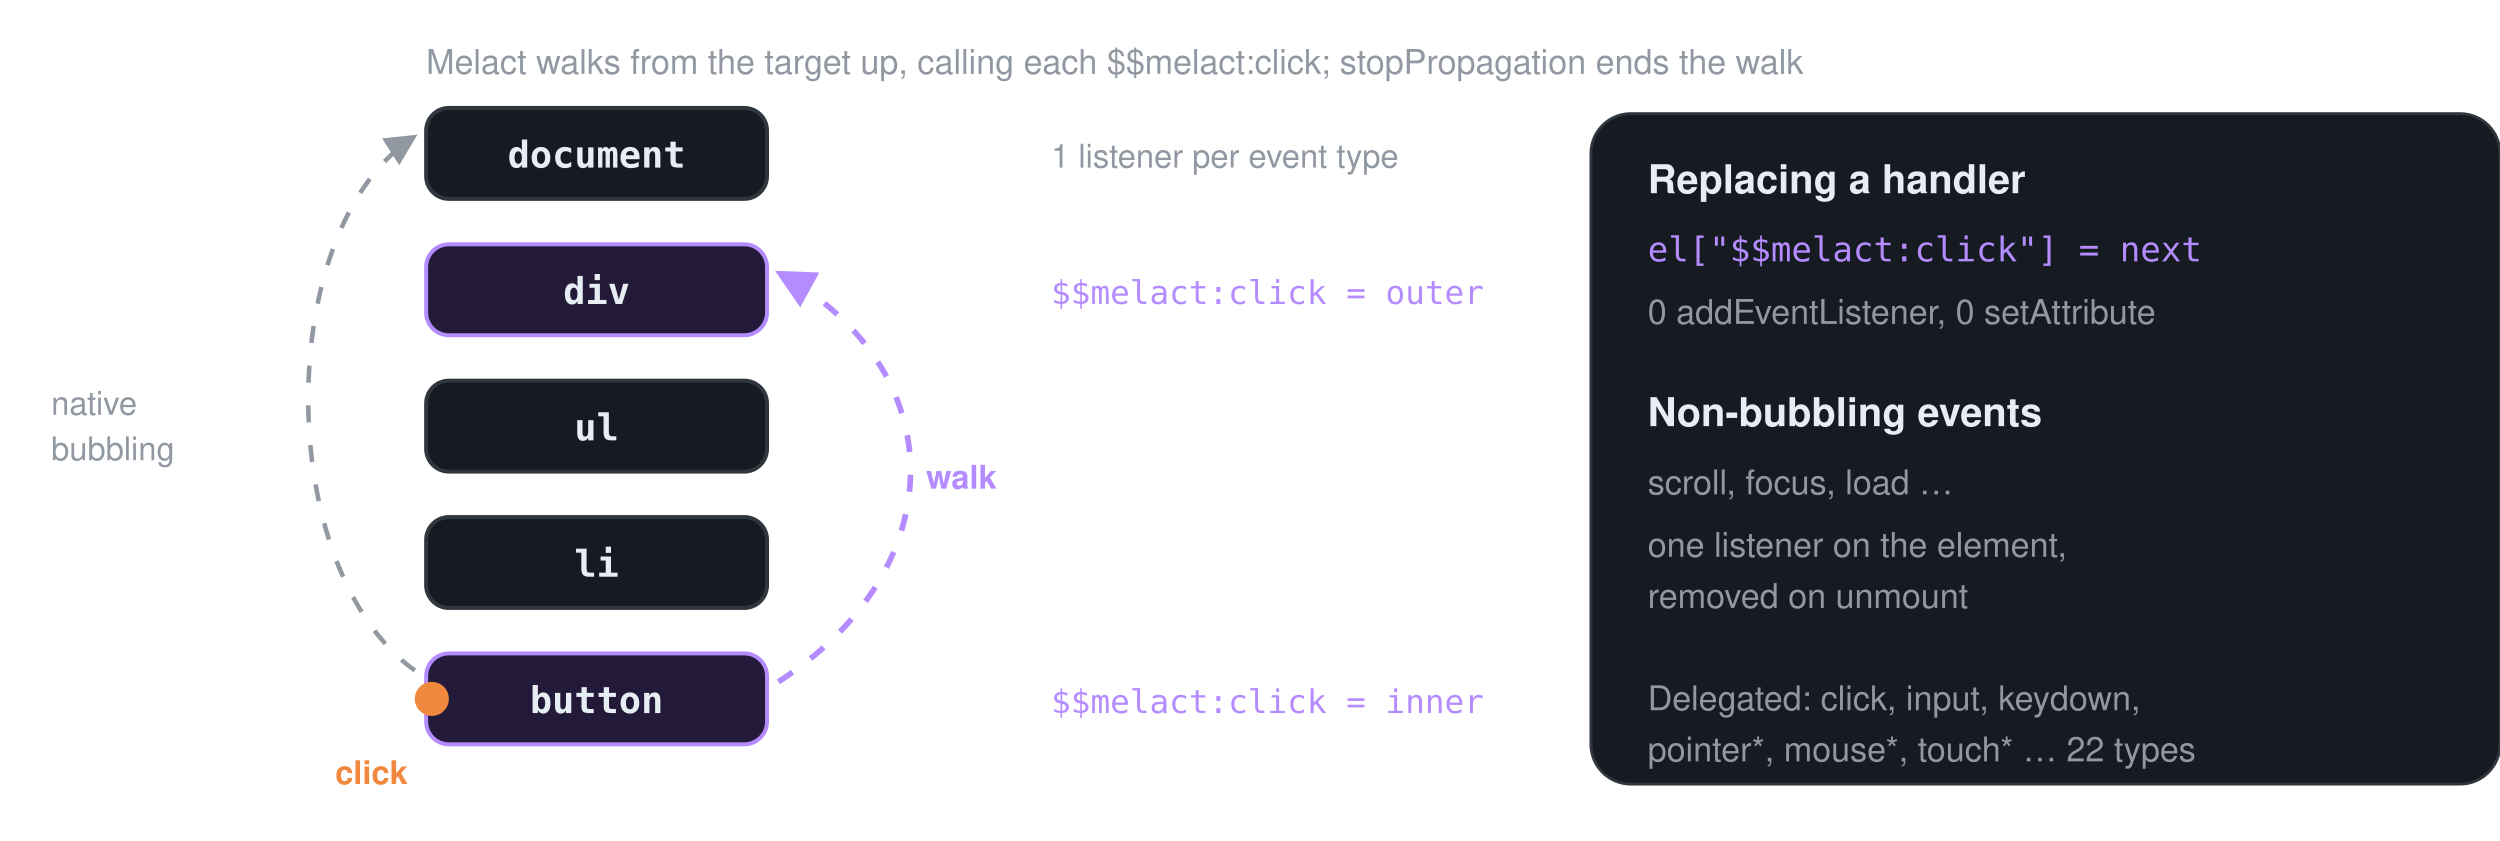
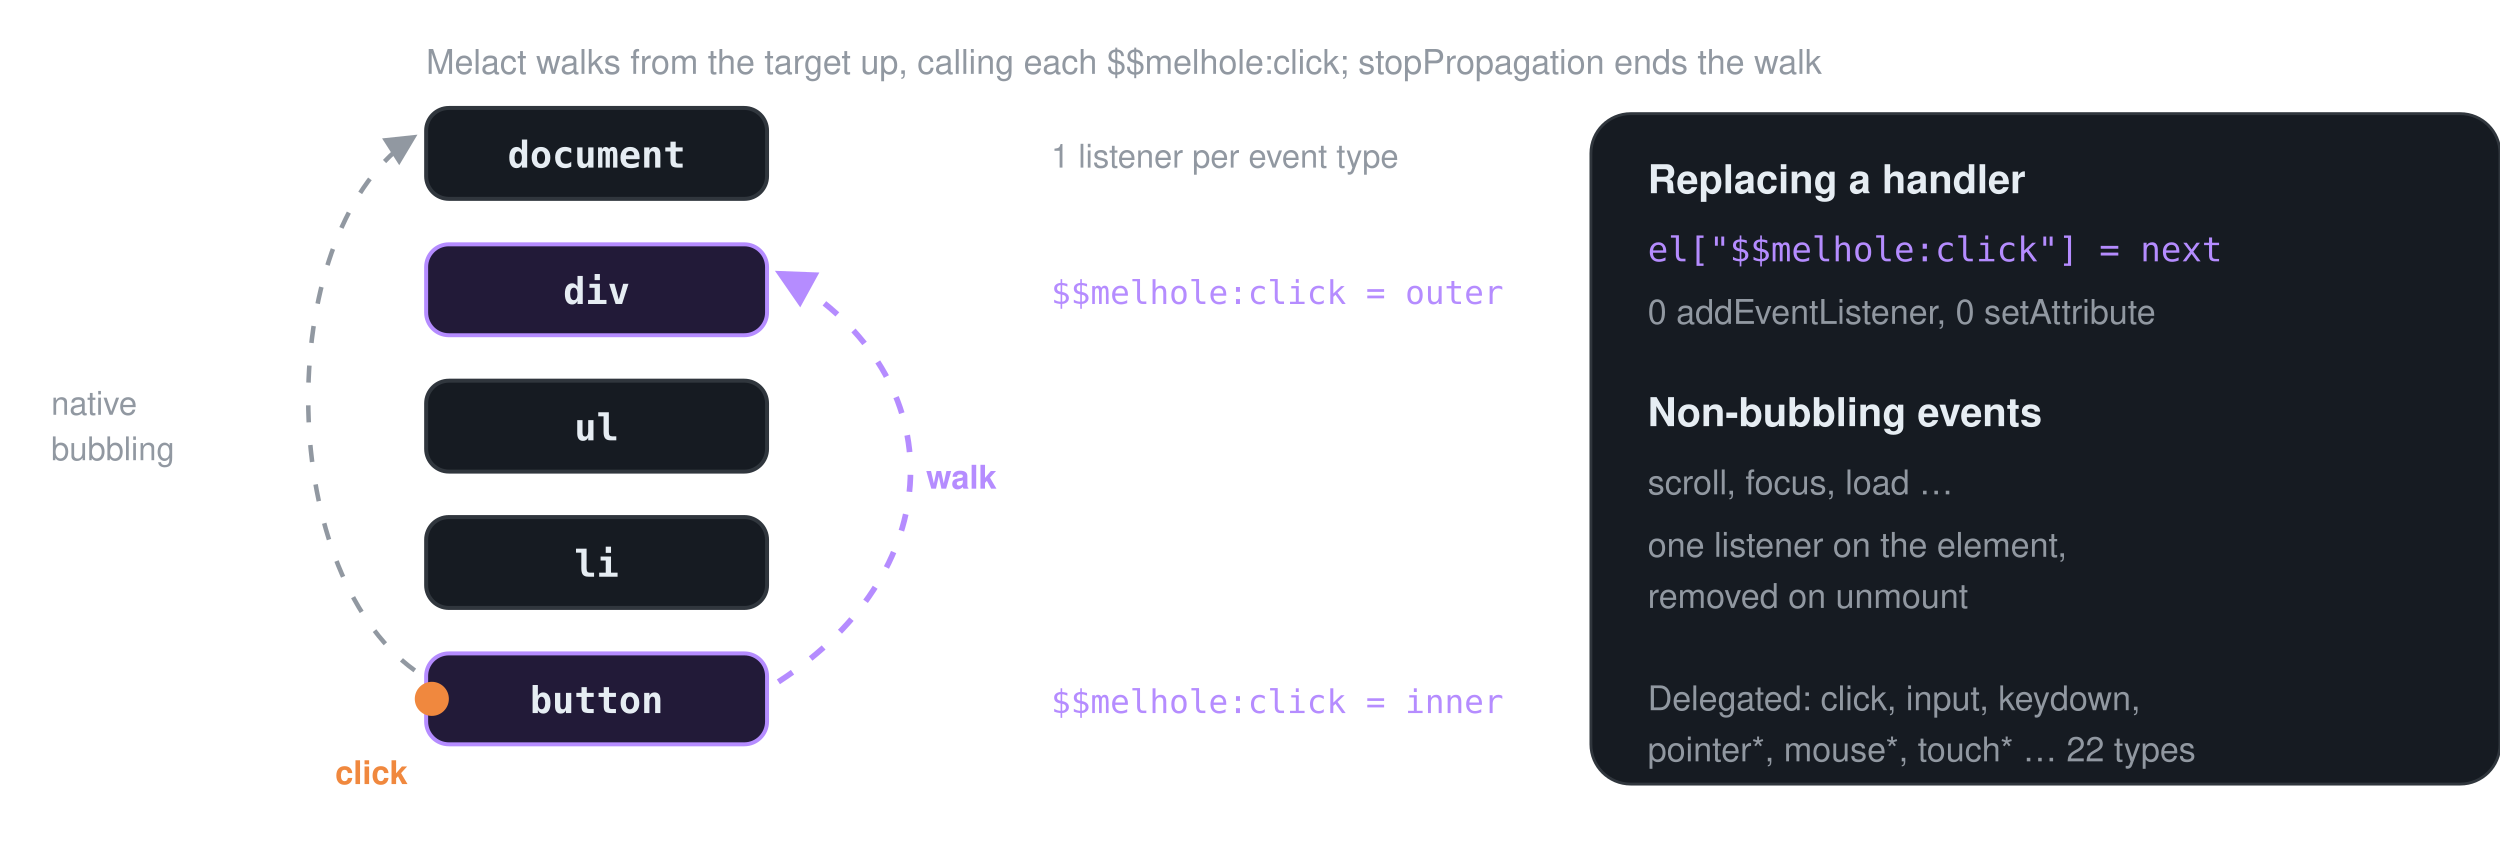
<svg xmlns="http://www.w3.org/2000/svg" viewBox="0 0 880 296" width="880" height="296" role="img" aria-label="One listener per event type on the document; on a click melact walks from the target up through parent nodes and calls the handler stored on each element; replacing a handler is one property write">
  <style>text { font-family: -apple-system, BlinkMacSystemFont, 'Segoe UI', Helvetica, Arial, sans-serif; fill: #e6edf3; }.mono { font-family: ui-monospace, SFMono-Regular, Menlo, Consolas, monospace; white-space: pre; }.muted { fill: #9198a1; } .faint { fill: #6e7681; }.accent { fill: #b58cff; } .green { fill: #3fb950; }.orange { fill: #f0883e; } .blue { fill: #58a6ff; }.flow { stroke-dasharray: 6 8; animation: flow 1.1s linear infinite; }@keyframes flow { to { stroke-dashoffset: -28; } }.pulse { animation: pulse 2.2s ease-in-out infinite; }@keyframes pulse { 0%, 100% { opacity: 1; } 50% { opacity: 0.35; } }@media (prefers-reduced-motion: reduce) { .flow, .pulse { animation: none; } }</style>
  <defs>
    <marker id="arrow-muted" viewBox="0 0 10 10" refX="9" refY="5" markerWidth="7" markerHeight="7" orient="auto-start-reverse">
      <path d="M0,0 L10,5 L0,10 z" fill="#9198a1" />
    </marker>
    <marker id="arrow-accent" viewBox="0 0 10 10" refX="9" refY="5" markerWidth="7" markerHeight="7" orient="auto-start-reverse">
      <path d="M0,0 L10,5 L0,10 z" fill="#b58cff" />
    </marker>
    <marker id="arrow-green" viewBox="0 0 10 10" refX="9" refY="5" markerWidth="7" markerHeight="7" orient="auto-start-reverse">
      <path d="M0,0 L10,5 L0,10 z" fill="#3fb950" />
    </marker>
    <marker id="arrow-orange" viewBox="0 0 10 10" refX="9" refY="5" markerWidth="7" markerHeight="7" orient="auto-start-reverse">
      <path d="M0,0 L10,5 L0,10 z" fill="#f0883e" />
    </marker>
    <marker id="arrow-blue" viewBox="0 0 10 10" refX="9" refY="5" markerWidth="7" markerHeight="7" orient="auto-start-reverse">
      <path d="M0,0 L10,5 L0,10 z" fill="#58a6ff" />
    </marker>
    <filter id="lift" x="-5%" y="-5%" width="110%" height="125%">
      <feDropShadow dx="0" dy="2" stdDeviation="3" flood-color="#000000" flood-opacity="0.55" />
    </filter>
    <linearGradient id="glow" x1="0" y1="0" x2="1" y2="0">
      <stop offset="0" stop-color="#b58cff" />
      <stop offset="1" stop-color="#58a6ff" />
    </linearGradient>
  </defs>
  <rect x="150" y="38" width="120" height="32" rx="8" fill="#161b22" stroke="#30363d" stroke-width="1.4" />
  <text x="210" y="59" font-size="13" xml:space="preserve" class="mono" font-weight="600" text-anchor="middle">document</text>
  <text x="370" y="59" font-size="11.5" xml:space="preserve" class="muted">1 listener per event type</text>
  <rect x="150" y="86" width="120" height="32" rx="8" fill="#221a38" stroke="#b58cff" stroke-width="1.4" />
  <text x="210" y="107" font-size="13" xml:space="preserve" class="mono" font-weight="600" text-anchor="middle">div</text>
-   <text x="370" y="107" font-size="11.5" xml:space="preserve" class="mono accent">$$melact:click = outer</text>
+   <text x="370" y="107" font-size="11.5" xml:space="preserve" class="mono accent">$$melhole:click = outer</text>
  <rect x="150" y="134" width="120" height="32" rx="8" fill="#161b22" stroke="#30363d" stroke-width="1.4" />
  <text x="210" y="155" font-size="13" xml:space="preserve" class="mono" font-weight="600" text-anchor="middle">ul</text>
  <rect x="150" y="182" width="120" height="32" rx="8" fill="#161b22" stroke="#30363d" stroke-width="1.4" />
  <text x="210" y="203" font-size="13" xml:space="preserve" class="mono" font-weight="600" text-anchor="middle">li</text>
  <rect x="150" y="230" width="120" height="32" rx="8" fill="#221a38" stroke="#b58cff" stroke-width="1.4" />
  <text x="210" y="251" font-size="13" xml:space="preserve" class="mono" font-weight="600" text-anchor="middle">button</text>
-   <text x="370" y="251" font-size="11.5" xml:space="preserve" class="mono accent">$$melact:click = inner</text>
+   <text x="370" y="251" font-size="11.5" xml:space="preserve" class="mono accent">$$melhole:click = inner</text>
  <path d="M146,236 C96,200 96,80 146,48" fill="none" stroke="#9198a1" stroke-width="1.6" marker-end="url(#arrow-muted)" class="flow" />
  <text x="18" y="146" font-size="11.5" xml:space="preserve" class="muted">native</text>
  <text x="18" y="162" font-size="11.5" xml:space="preserve" class="muted">bubbling</text>
  <path d="M274,240 C336,200 336,130 274,96" fill="none" stroke="#b58cff" stroke-width="2" marker-end="url(#arrow-accent)" class="flow" />
  <text x="326" y="172" font-size="11.5" xml:space="preserve" class="accent" font-weight="600">walk</text>
  <circle cx="152" cy="246" r="6" fill="#f0883e" class="pulse" />
  <text x="118" y="276" font-size="11.5" xml:space="preserve" class="orange" font-weight="600">click</text>
-   <text x="150" y="26" font-size="12" xml:space="preserve" class="muted">Melact walks from the target up, calling each $$melact:click; stopPropagation ends the walk</text>
+   <text x="150" y="26" font-size="12" xml:space="preserve" class="muted">Melact walks from the target up, calling each $$melhole:click; stopPropagation ends the walk</text>
  <rect x="560" y="40" width="320" height="236" rx="14" fill="#161b22" stroke="#30363d" stroke-width="1" />
  <text x="580" y="68" font-size="14" xml:space="preserve" font-weight="600">Replacing a handler</text>
-   <text x="580" y="92" font-size="12" xml:space="preserve" class="mono accent">el["$$melact:click"] = next</text>
+   <text x="580" y="92" font-size="12" xml:space="preserve" class="mono accent">el["$$melhole:click"] = next</text>
  <text x="580" y="114" font-size="12" xml:space="preserve" class="muted">0 addEventListener, 0 setAttribute</text>
  <text x="580" y="150" font-size="14" xml:space="preserve" font-weight="600">Non-bubbling events</text>
  <text x="580" y="174" font-size="12" xml:space="preserve" class="muted">scroll, focus, load …</text>
  <text x="580" y="196" font-size="12" xml:space="preserve" class="muted">one listener on the element,</text>
  <text x="580" y="214" font-size="12" xml:space="preserve" class="muted">removed on unmount</text>
  <text x="580" y="250" font-size="12" xml:space="preserve" class="muted">Delegated: click, input, keydown,</text>
  <text x="580" y="268" font-size="12" xml:space="preserve" class="muted">pointer*, mouse*, touch* … 22 types</text>
</svg>
